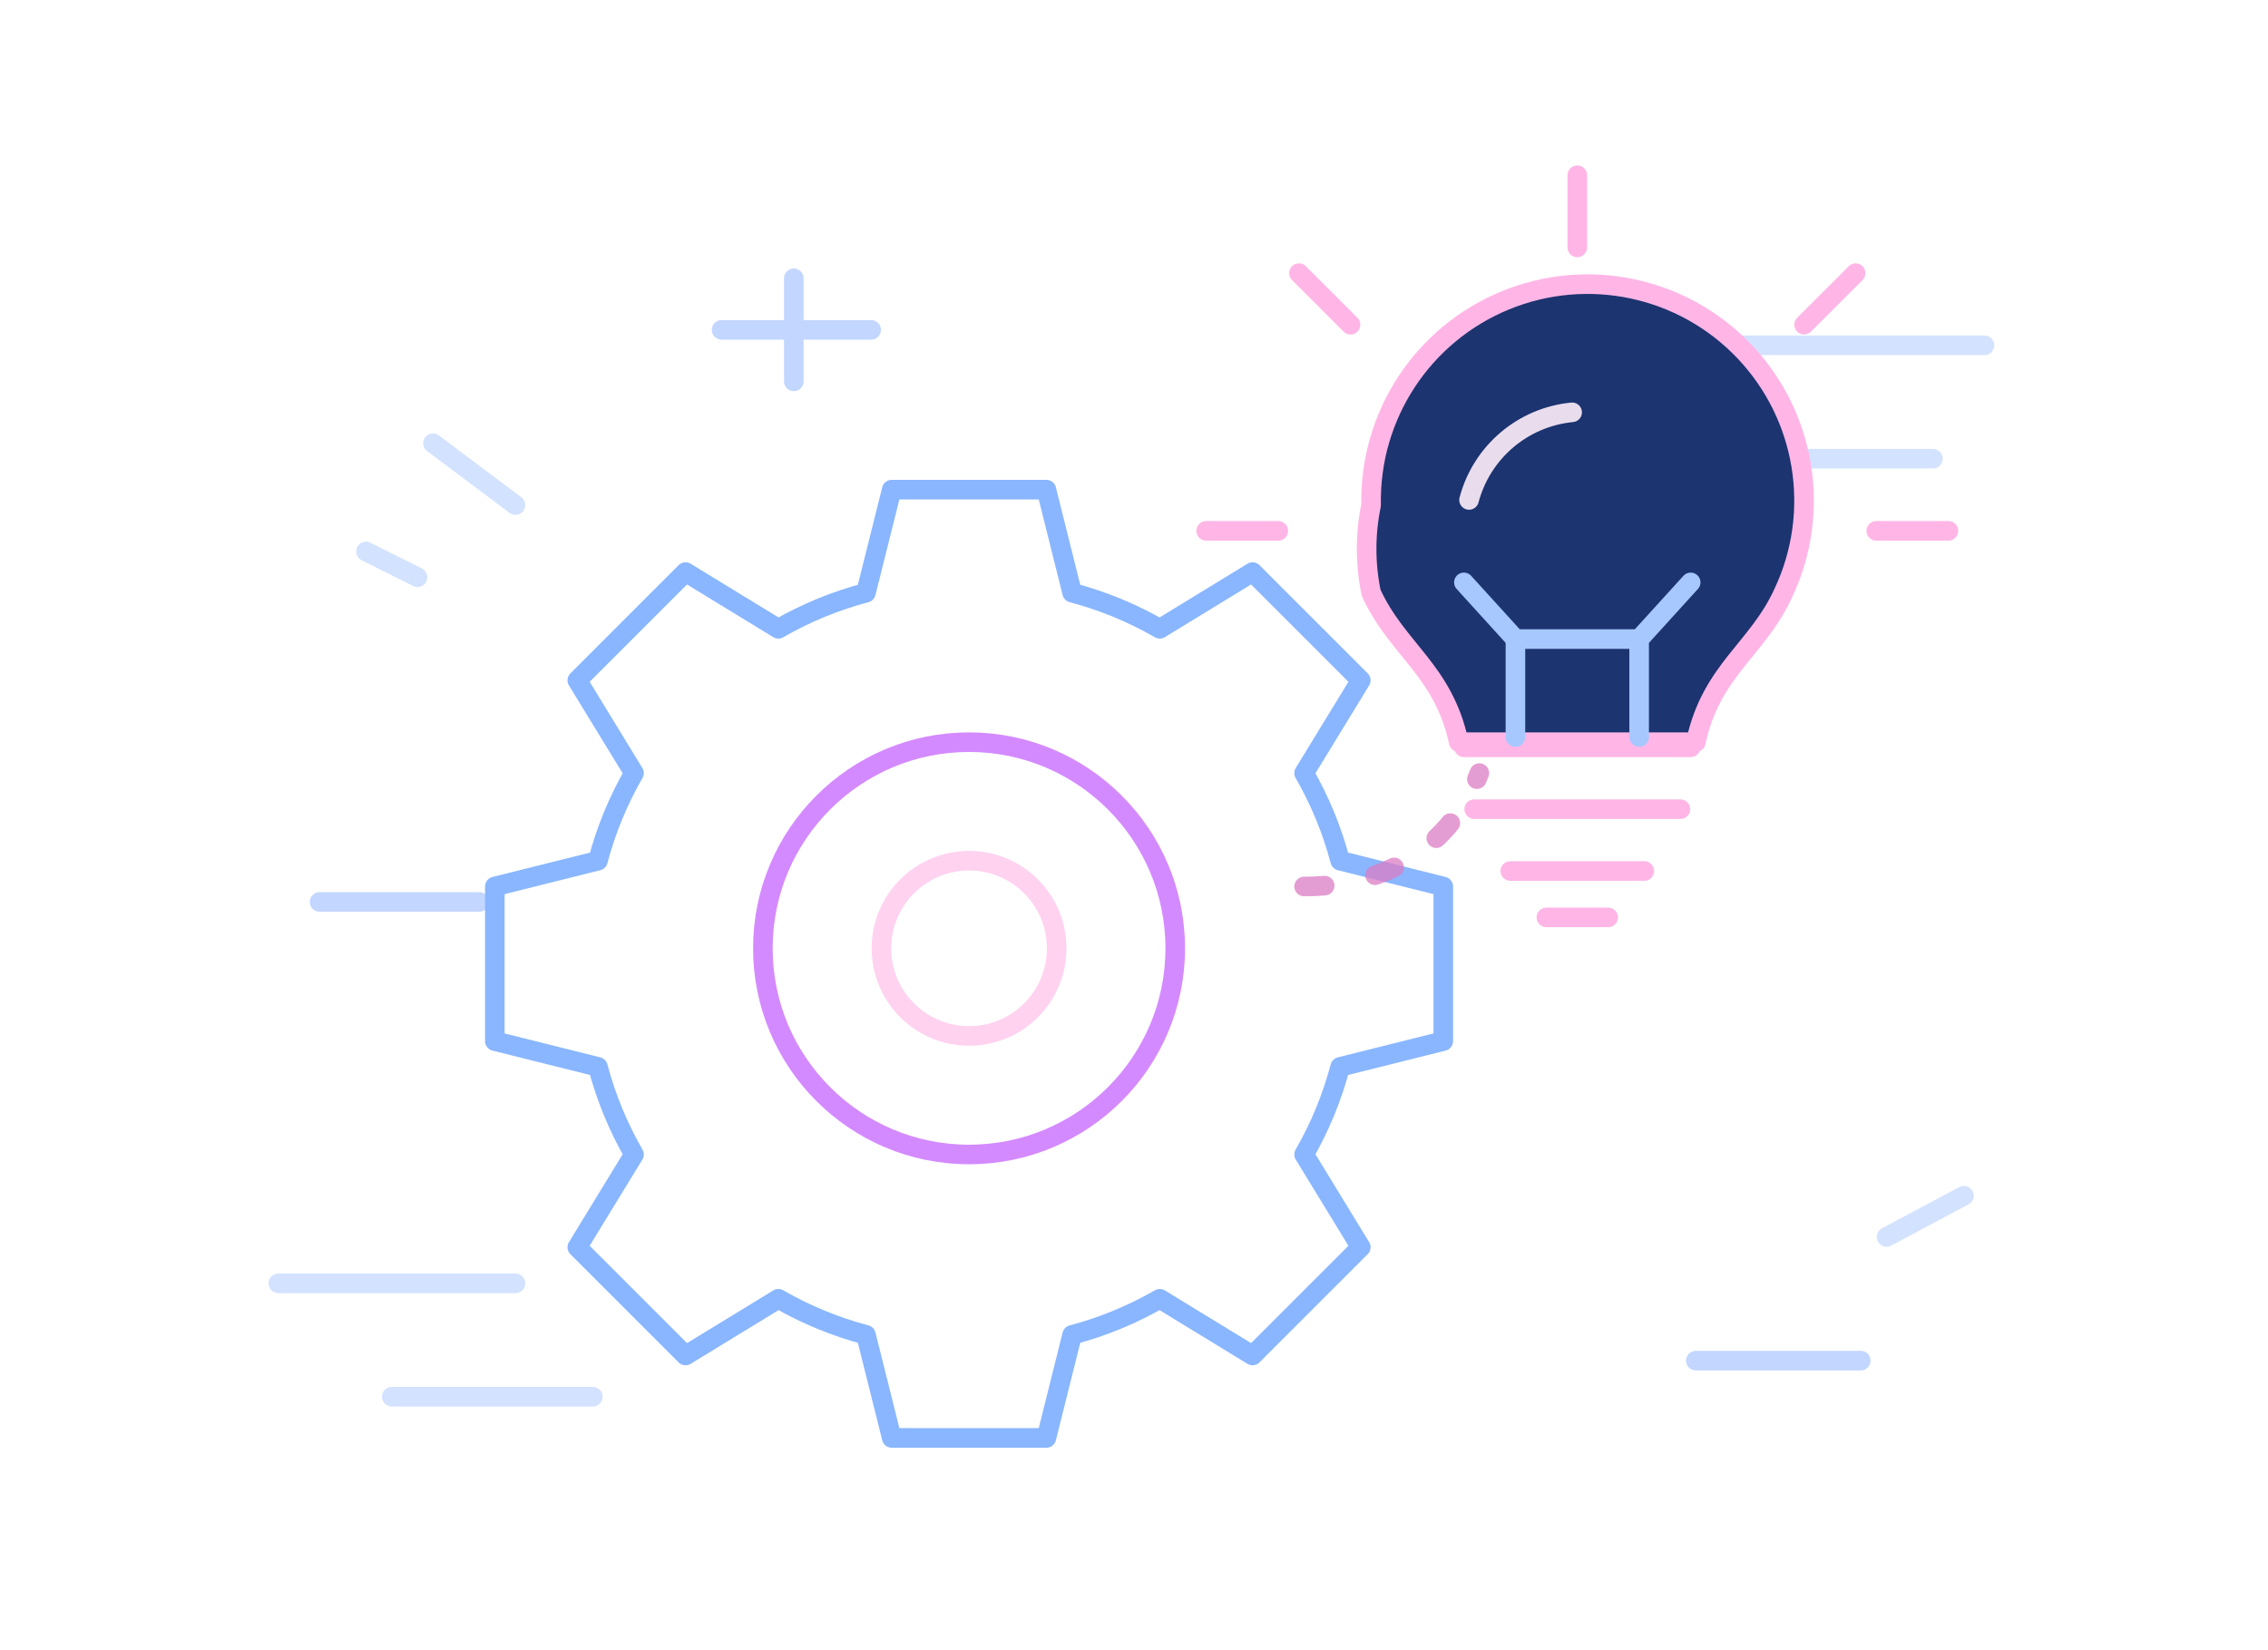
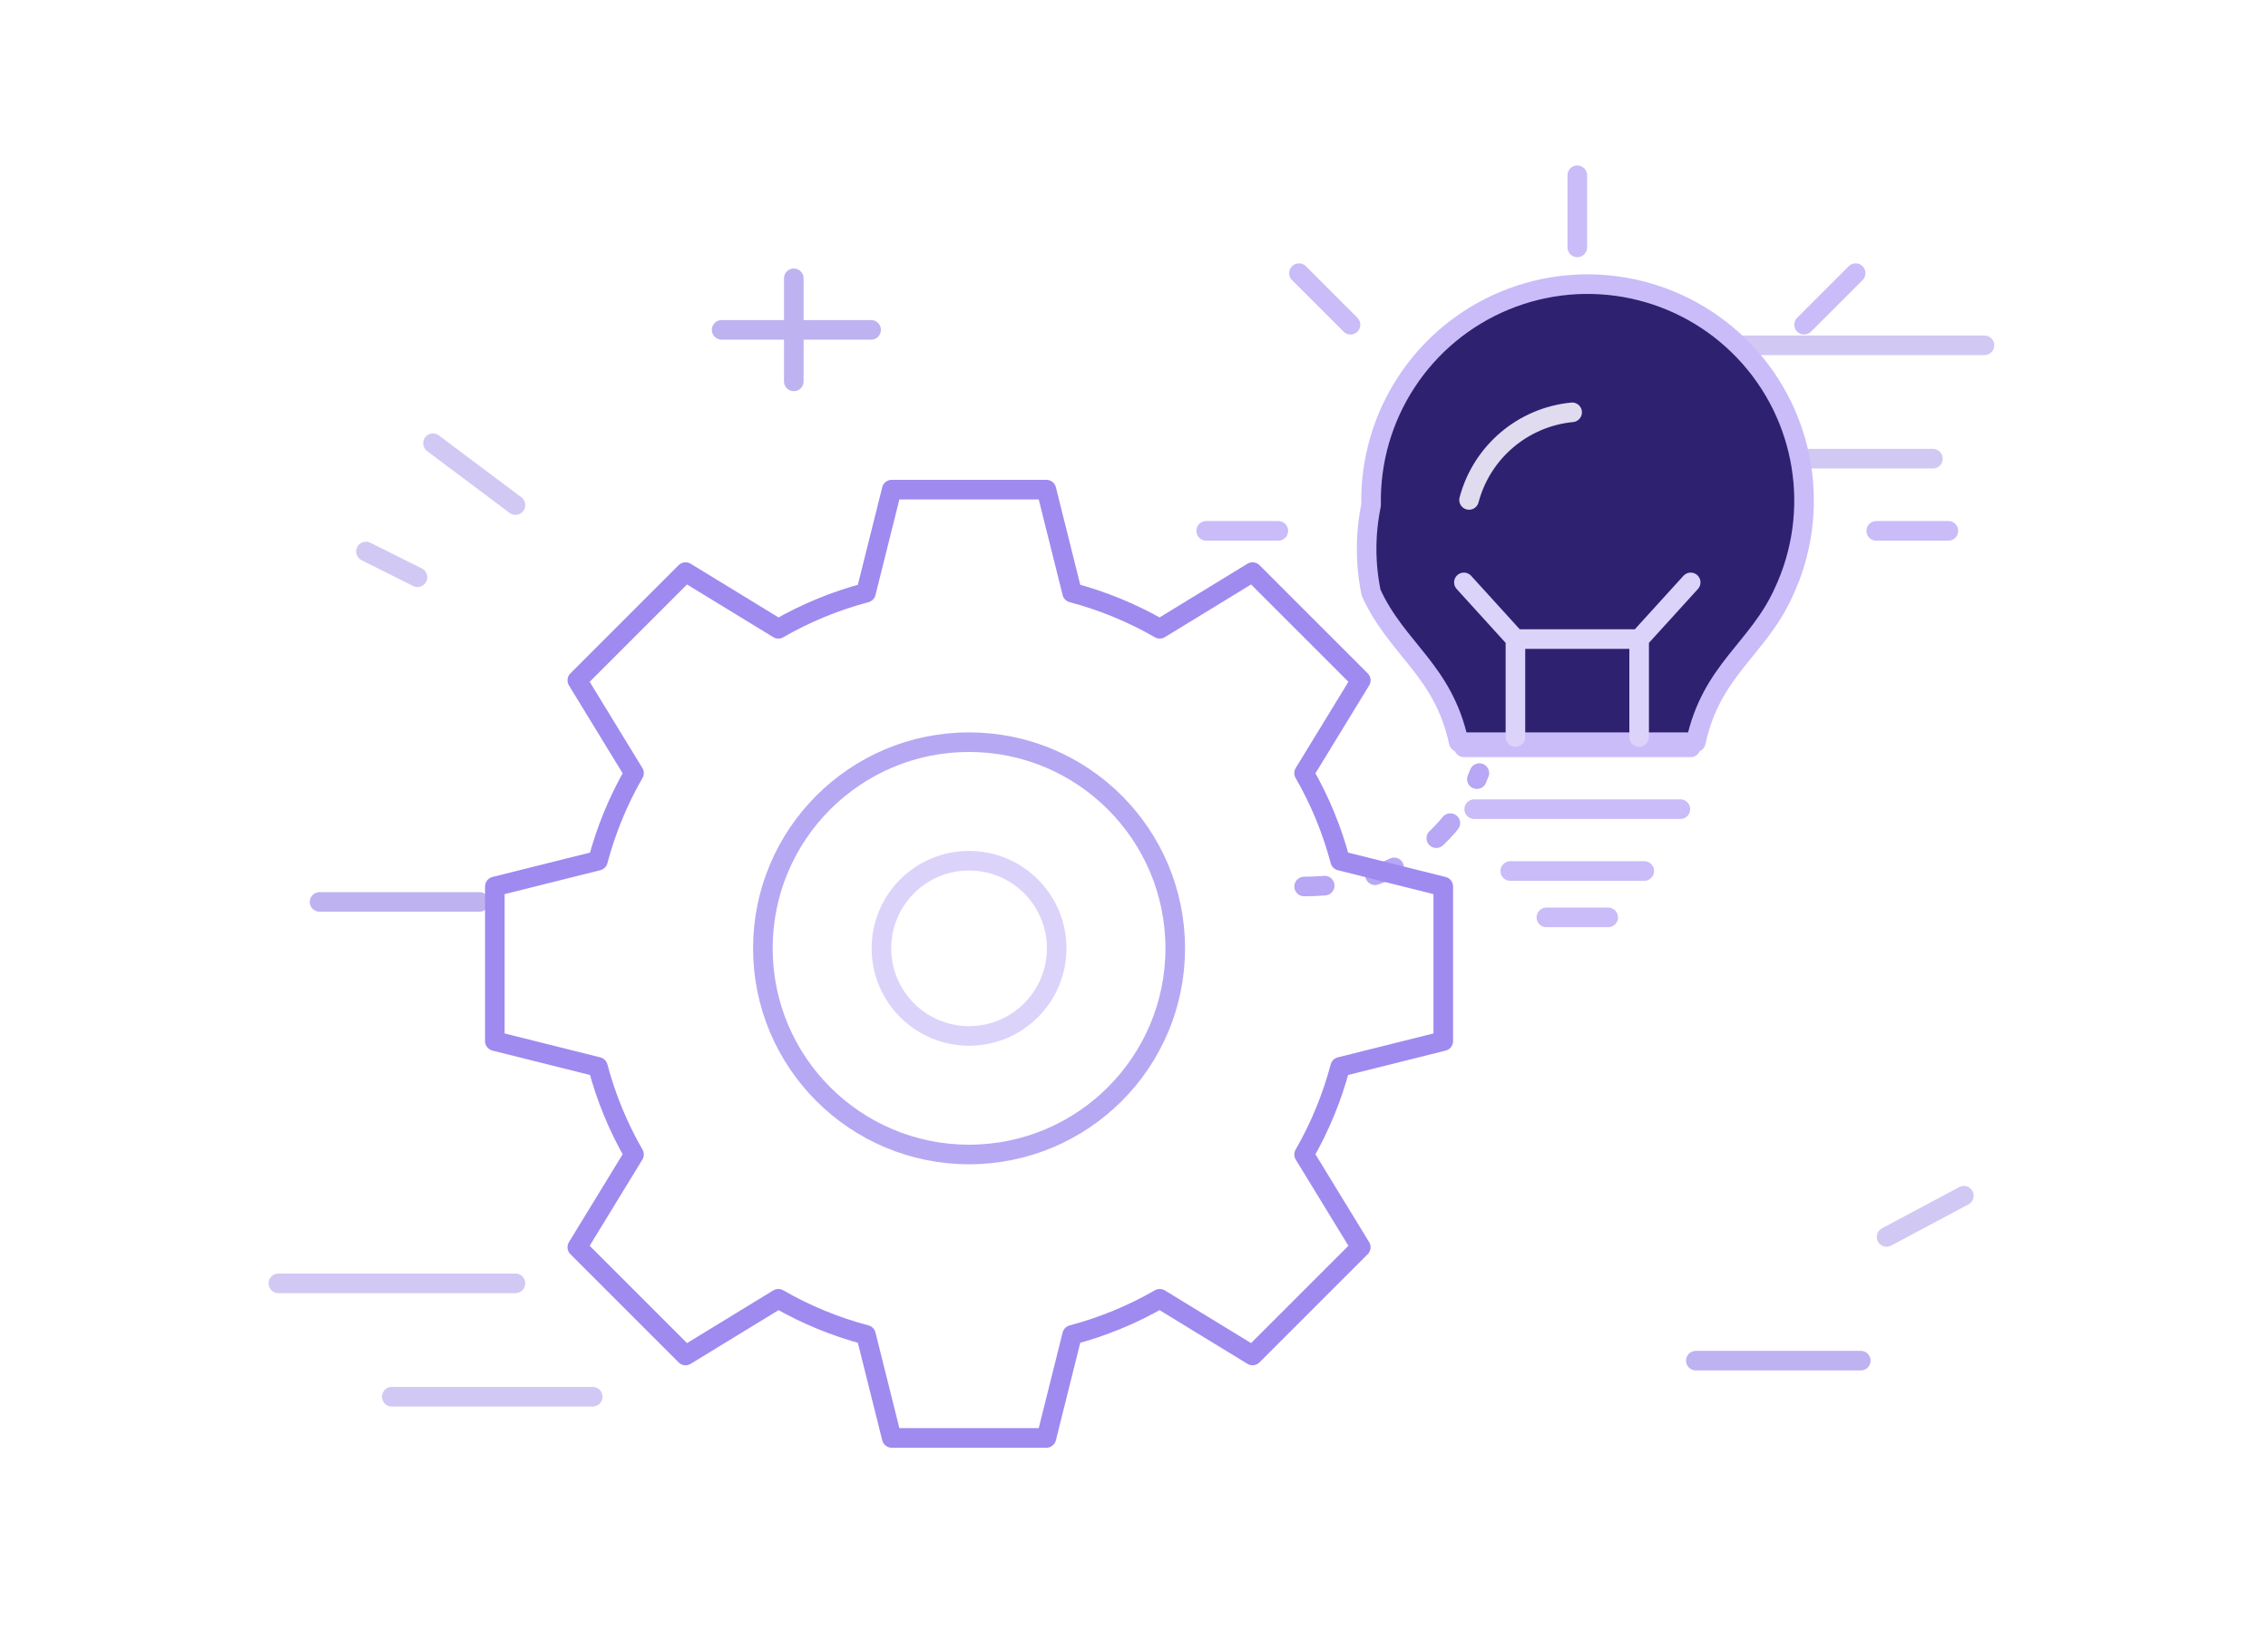
<svg xmlns="http://www.w3.org/2000/svg" viewBox="0 0 440 320" fill="none" role="img" aria-labelledby="title desc">
-   <g stroke="#7fa9ff" stroke-width="3.8" stroke-linecap="round" stroke-linejoin="round">
+   <g stroke="#7A5FE0" stroke-width="3.8" stroke-linecap="round" stroke-linejoin="round">
    <path opacity=".34" d="M54 249h46m-24 22h39m222-204h48m-34 22h24M84 86l16 12m-29 9 10 5m285 128 15-8" />
    <path opacity=".48" d="M62 175h31m236 89h32M154 54v20m-14-10h29" />
    <g transform="translate(188 184)">
-       <path stroke="#89b6ff" d="M-15-89h30l5 20a70 70 0 0 1 17 7l18-11 21 21-11 18a70 70 0 0 1 7 17l20 5v30l-20 5a70 70 0 0 1-7 17l11 18-21 21-18-11a70 70 0 0 1-17 7l-5 20h-30l-5-20a70 70 0 0 1-17-7l-18 11-21-21 11-18a70 70 0 0 1-7-17l-20-5v-30l20-5a70 70 0 0 1 7-17l-11-18 21-21 18 11a70 70 0 0 1 17-7z" />
-       <circle r="40" stroke="#d48aff" />
-       <circle r="17" stroke="#ffd2f0" />
+       <path stroke="#9F8AF0" d="M-15-89h30l5 20a70 70 0 0 1 17 7l18-11 21 21-11 18a70 70 0 0 1 7 17l20 5v30l-20 5a70 70 0 0 1-7 17l11 18-21 21-18-11a70 70 0 0 1-17 7l-5 20h-30l-5-20a70 70 0 0 1-17-7l-18 11-21-21 11-18a70 70 0 0 1-7-17l-20-5v-30l20-5a70 70 0 0 1 7-17l-11-18 21-21 18 11a70 70 0 0 1 17-7z" />
+       <circle r="40" stroke="#B7A8F4" />
+       <circle r="17" stroke="#DCD3FB" />
    </g>
    <g transform="translate(306 111)">
-       <path d="M-40-13a42 42 0 1 1 80 17c-5 11-14 15-17 29h-46c-3-14-12-18-17-29a42 42 0 0 1 0-17z" fill="#1c3470" stroke="#ffb6e6" />
-       <path d="M-22 34h44m-42 12h40m-33 12h26m-19 9h12" stroke="#ffb6e6" />
-       <path d="M-12 32v-19l-10-11m34 30v-19L22 2M-12 13h24" stroke="#a6c8ff" />
-       <path d="M0-63v-14m-44 29-10-10m98 10 10-10M-58-8h-14m130 0h14" stroke="#ffb6e6" />
-       <path d="M-21-14a23 23 0 0 1 20-17" stroke="#fff0fb" opacity=".9" />
+       <path d="M-40-13a42 42 0 1 1 80 17c-5 11-14 15-17 29h-46c-3-14-12-18-17-29a42 42 0 0 1 0-17z" fill="#2E2170" stroke="#C9BCF8" />
+       <path d="M-22 34h44m-42 12h40m-33 12h26m-19 9h12" stroke="#C9BCF8" />
+       <path d="M-12 32v-19l-10-11m34 30v-19L22 2M-12 13h24" stroke="#DCD3FB" />
+       <path d="M0-63v-14m-44 29-10-10m98 10 10-10M-58-8h-14m130 0h14" stroke="#C9BCF8" />
+       <path d="M-21-14a23 23 0 0 1 20-17" stroke="#F3F0FD" opacity=".9" />
    </g>
-     <path d="M253 172c22 0 31-14 34-22" stroke="#db7cc4" stroke-dasharray="4 10" opacity=".75" />
+     <path d="M253 172c22 0 31-14 34-22" stroke="#9F8AF0" stroke-dasharray="4 10" opacity=".75" />
  </g>
</svg>
